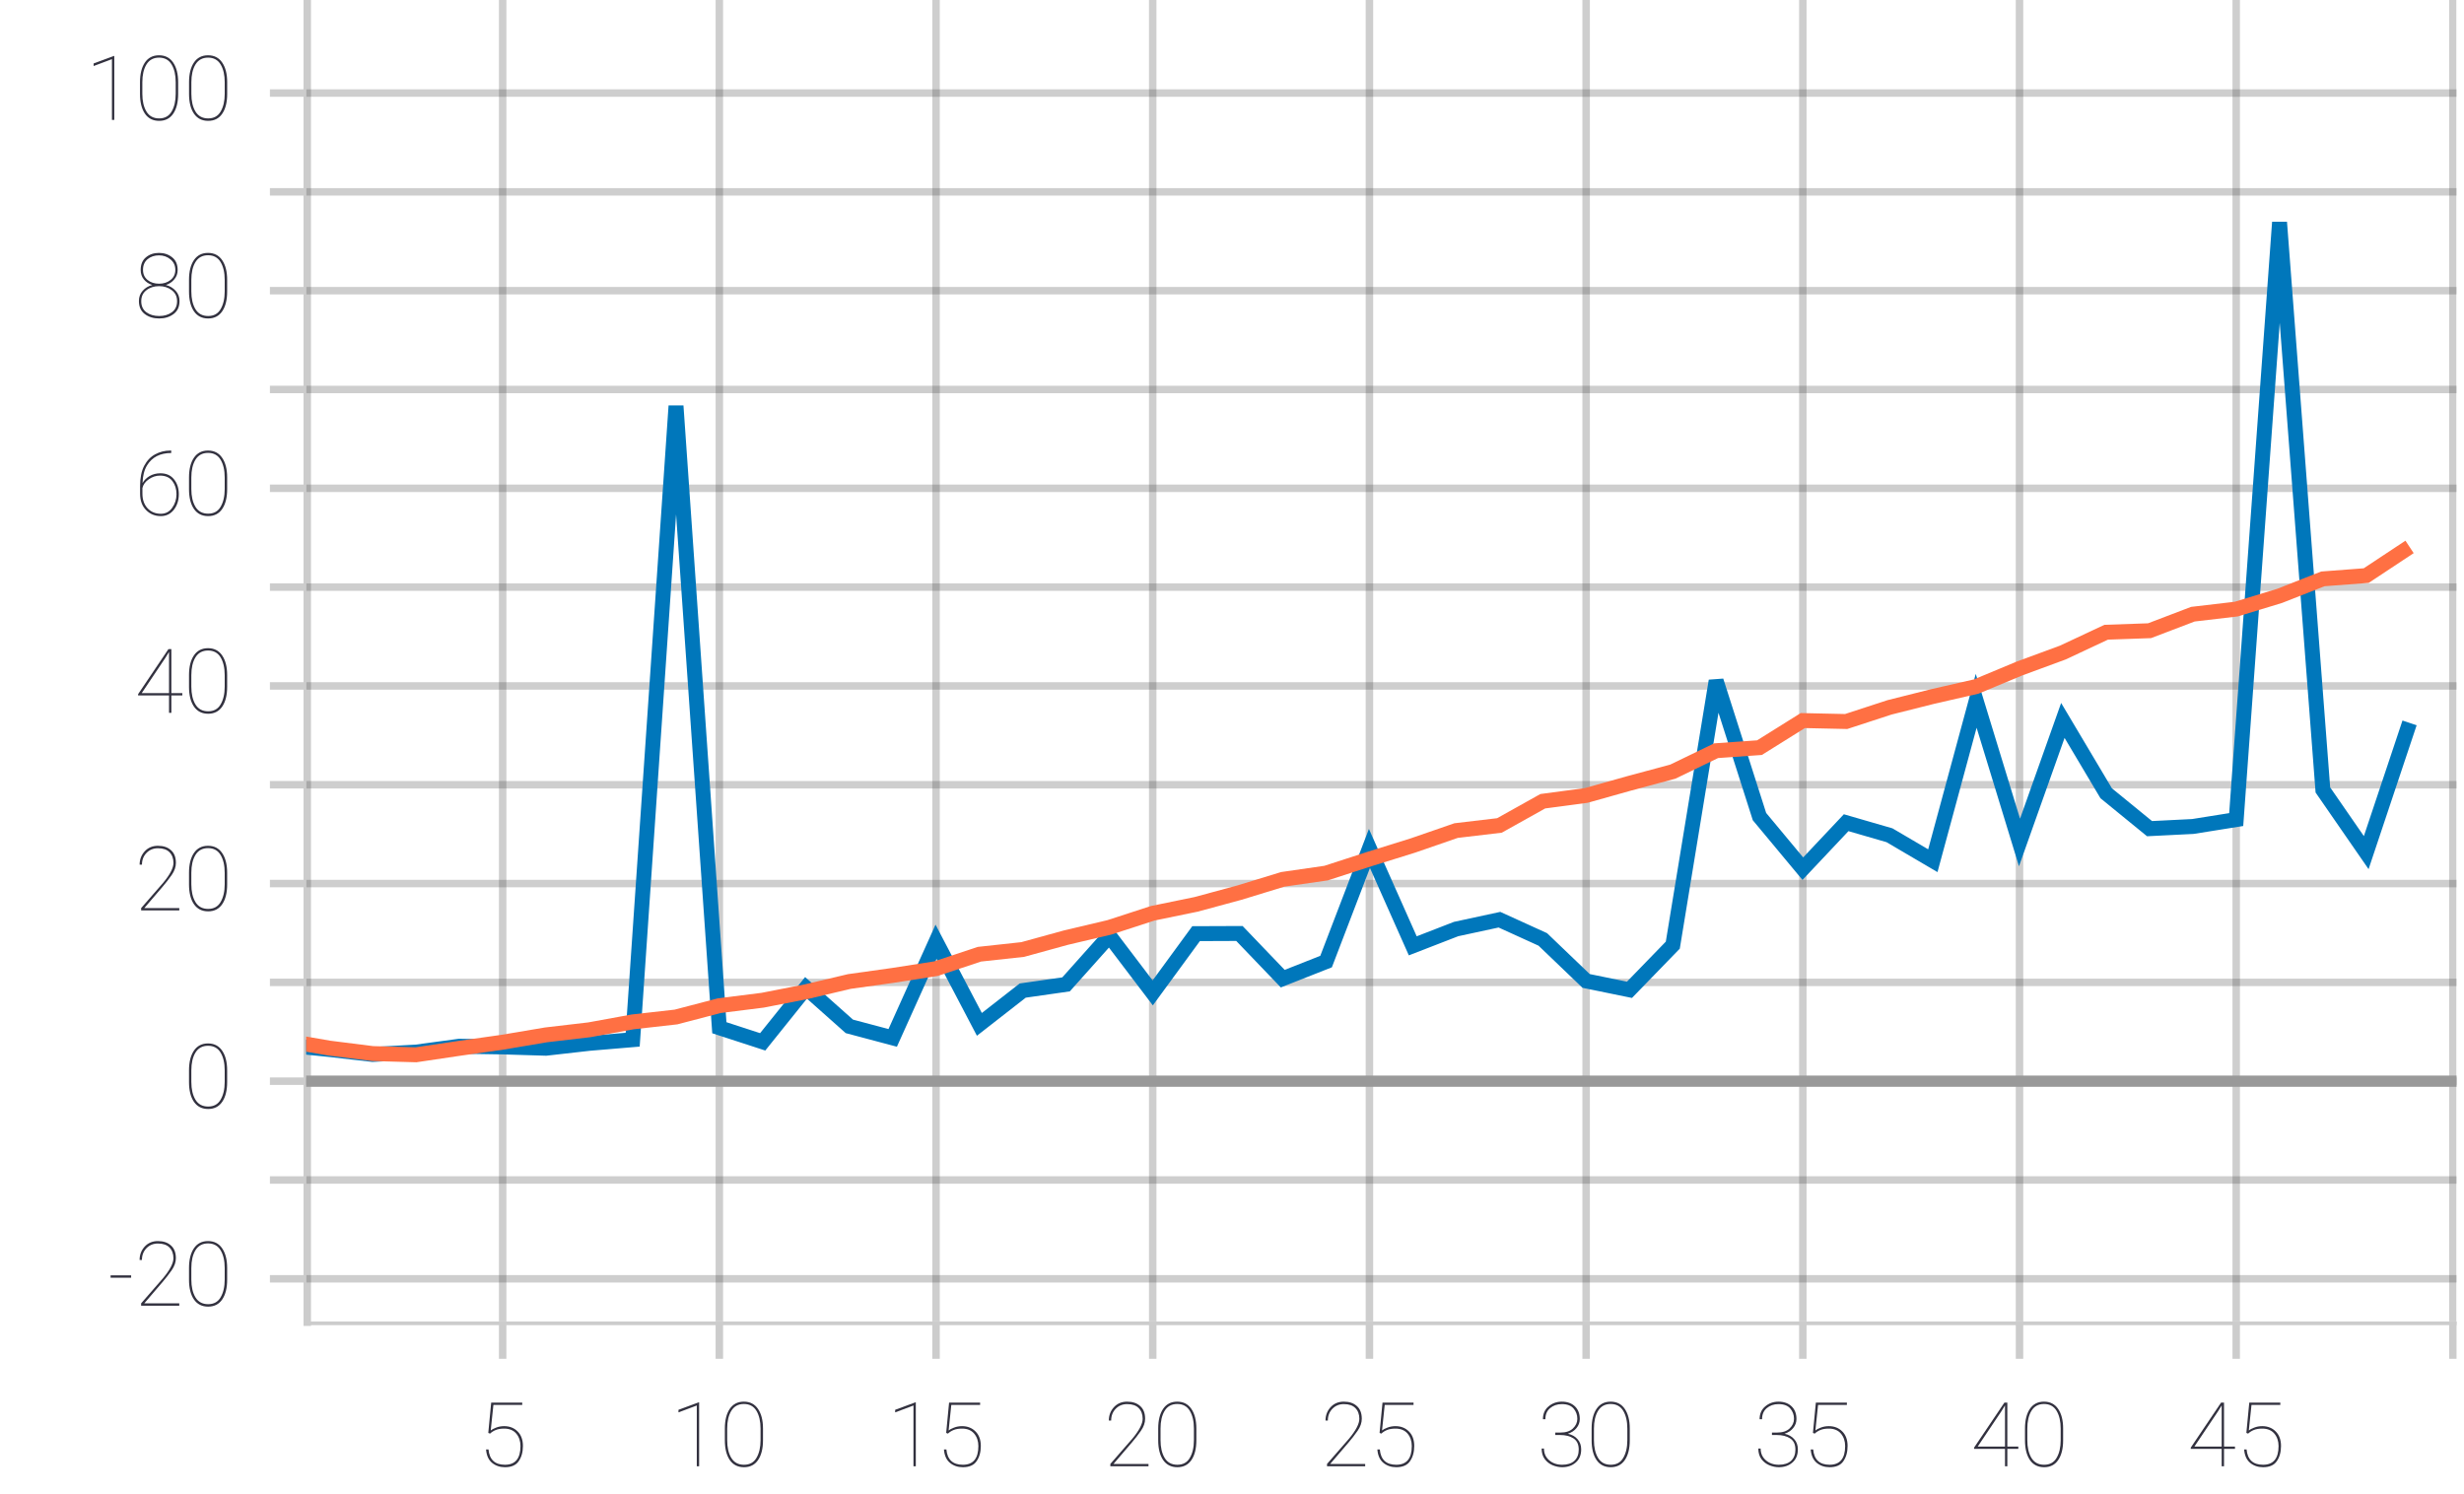
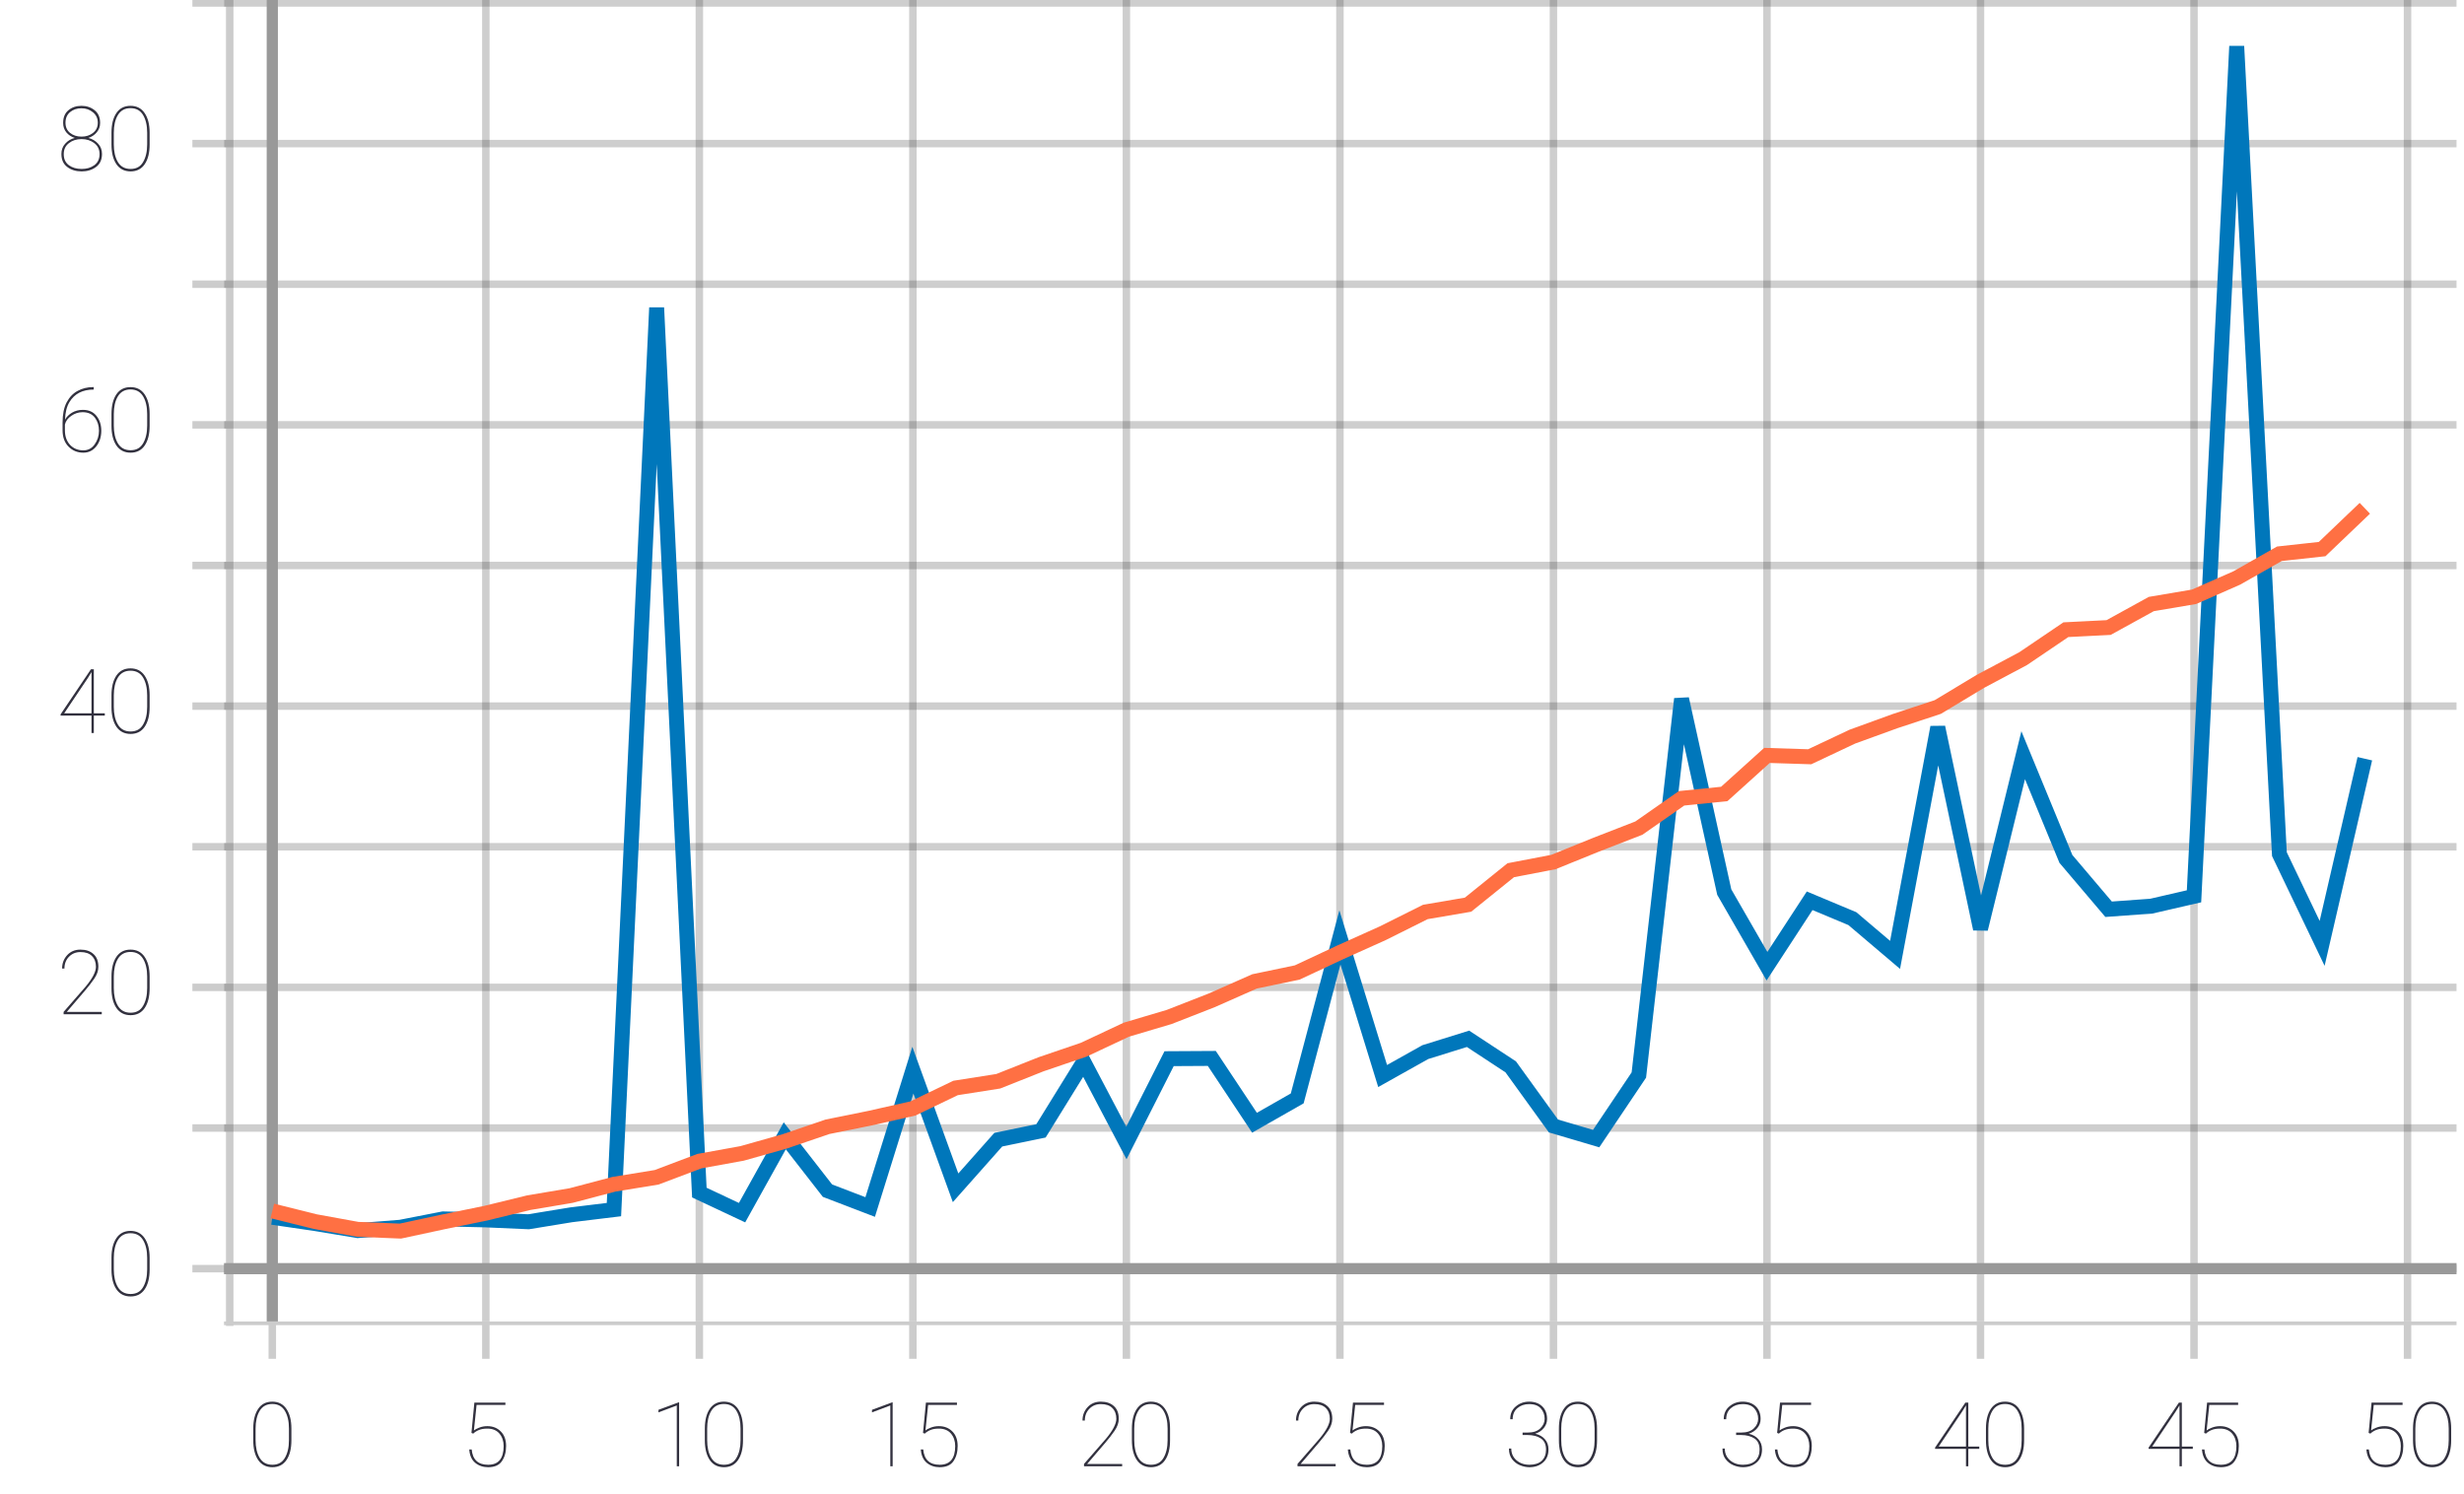
<svg xmlns="http://www.w3.org/2000/svg" viewBox="0 0 330 200">
  <g>
    <g>
      <g>
        <g>
          <g>
-             <line x1="41.149" y1="171.289" x2="36.149" y2="171.289" style="visibility: inherit;" fill="rgb(0, 0, 0)" stroke="rgb(204, 204, 204)" stroke-width="1px" />
-             <line x1="41.149" y1="158.053" x2="36.149" y2="158.053" style="visibility: inherit;" fill="rgb(0, 0, 0)" stroke="rgb(204, 204, 204)" stroke-width="1px" />
-             <line x1="41.149" y1="144.818" x2="36.149" y2="144.818" style="visibility: inherit;" fill="rgb(0, 0, 0)" stroke="rgb(204, 204, 204)" stroke-width="1px" />
-             <line x1="41.149" y1="131.582" x2="36.149" y2="131.582" style="visibility: inherit;" fill="rgb(0, 0, 0)" stroke="rgb(204, 204, 204)" stroke-width="1px" />
-             <line x1="41.149" y1="118.346" x2="36.149" y2="118.346" style="visibility: inherit;" fill="rgb(0, 0, 0)" stroke="rgb(204, 204, 204)" stroke-width="1px" />
-             <line x1="41.149" y1="105.111" x2="36.149" y2="105.111" style="visibility: inherit;" fill="rgb(0, 0, 0)" stroke="rgb(204, 204, 204)" stroke-width="1px" />
-             <line x1="41.149" y1="91.875" x2="36.149" y2="91.875" style="visibility: inherit;" fill="rgb(0, 0, 0)" stroke="rgb(204, 204, 204)" stroke-width="1px" />
-             <line x1="41.149" y1="78.64" x2="36.149" y2="78.64" style="visibility: inherit;" fill="rgb(0, 0, 0)" stroke="rgb(204, 204, 204)" stroke-width="1px" />
-             <line x1="41.149" y1="65.404" x2="36.149" y2="65.404" style="visibility: inherit;" fill="rgb(0, 0, 0)" stroke="rgb(204, 204, 204)" stroke-width="1px" />
-             <line x1="41.149" y1="52.168" x2="36.149" y2="52.168" style="visibility: inherit;" fill="rgb(0, 0, 0)" stroke="rgb(204, 204, 204)" stroke-width="1px" />
-             <line x1="41.149" y1="38.933" x2="36.149" y2="38.933" style="visibility: inherit;" fill="rgb(0, 0, 0)" stroke="rgb(204, 204, 204)" stroke-width="1px" />
-             <line x1="41.149" y1="25.697" x2="36.149" y2="25.697" style="visibility: inherit;" fill="rgb(0, 0, 0)" stroke="rgb(204, 204, 204)" stroke-width="1px" />
-             <line x1="41.149" y1="12.462" x2="36.149" y2="12.462" style="visibility: inherit;" fill="rgb(0, 0, 0)" stroke="rgb(204, 204, 204)" stroke-width="1px" />
+             <line x1="30.766" y1="169.927" x2="25.766" y2="169.927" style="visibility: inherit;" fill="rgb(0, 0, 0)" stroke="rgb(204, 204, 204)" stroke-width="1px" />
+             <line x1="30.766" y1="151.09" x2="25.766" y2="151.09" style="visibility: inherit;" fill="rgb(0, 0, 0)" stroke="rgb(204, 204, 204)" stroke-width="1px" />
+             <line x1="30.766" y1="132.253" x2="25.766" y2="132.253" style="visibility: inherit;" fill="rgb(0, 0, 0)" stroke="rgb(204, 204, 204)" stroke-width="1px" />
+             <line x1="30.766" y1="113.417" x2="25.766" y2="113.417" style="visibility: inherit;" fill="rgb(0, 0, 0)" stroke="rgb(204, 204, 204)" stroke-width="1px" />
+             <line x1="30.766" y1="94.58" x2="25.766" y2="94.58" style="visibility: inherit;" fill="rgb(0, 0, 0)" stroke="rgb(204, 204, 204)" stroke-width="1px" />
+             <line x1="30.766" y1="75.743" x2="25.766" y2="75.743" style="visibility: inherit;" fill="rgb(0, 0, 0)" stroke="rgb(204, 204, 204)" stroke-width="1px" />
+             <line x1="30.766" y1="56.906" x2="25.766" y2="56.906" style="visibility: inherit;" fill="rgb(0, 0, 0)" stroke="rgb(204, 204, 204)" stroke-width="1px" />
+             <line x1="30.766" y1="38.069" x2="25.766" y2="38.069" style="visibility: inherit;" fill="rgb(0, 0, 0)" stroke="rgb(204, 204, 204)" stroke-width="1px" />
+             <line x1="30.766" y1="19.232" x2="25.766" y2="19.232" style="visibility: inherit;" fill="rgb(0, 0, 0)" stroke="rgb(204, 204, 204)" stroke-width="1px" />
+             <line x1="30.766" y1="0.395" x2="25.766" y2="0.395" style="visibility: inherit;" fill="rgb(0, 0, 0)" stroke="rgb(204, 204, 204)" stroke-width="1px" />
          </g>
-           <g transform="translate(31.149, 0)">
-             <text style="text-anchor: end; visibility: inherit; font-family: Roboto, sans-serif; font-size: 12px; font-weight: 200;" x="0" y="171.289" dx="0em" dy="0.3em" fill="rgb(50, 49, 63)" stroke="none" stroke-width="1px">-20</text>
-             <text style="text-anchor: end; visibility: hidden; font-family: Roboto, sans-serif; font-size: 12px; font-weight: 200;" x="0" y="158.053" dx="0em" dy="0.3em" fill="rgb(50, 49, 63)" stroke="none" stroke-width="1px">-10</text>
-             <text style="text-anchor: end; visibility: inherit; font-family: Roboto, sans-serif; font-size: 12px; font-weight: 200;" x="0" y="144.818" dx="0em" dy="0.3em" fill="rgb(50, 49, 63)" stroke="none" stroke-width="1px">0</text>
-             <text style="text-anchor: end; visibility: hidden; font-family: Roboto, sans-serif; font-size: 12px; font-weight: 200;" x="0" y="131.582" dx="0em" dy="0.3em" fill="rgb(50, 49, 63)" stroke="none" stroke-width="1px">10</text>
-             <text style="text-anchor: end; visibility: inherit; font-family: Roboto, sans-serif; font-size: 12px; font-weight: 200;" x="0" y="118.346" dx="0em" dy="0.3em" fill="rgb(50, 49, 63)" stroke="none" stroke-width="1px">20</text>
-             <text style="text-anchor: end; visibility: hidden; font-family: Roboto, sans-serif; font-size: 12px; font-weight: 200;" x="0" y="105.111" dx="0em" dy="0.3em" fill="rgb(50, 49, 63)" stroke="none" stroke-width="1px">30</text>
-             <text style="text-anchor: end; visibility: inherit; font-family: Roboto, sans-serif; font-size: 12px; font-weight: 200;" x="0" y="91.875" dx="0em" dy="0.3em" fill="rgb(50, 49, 63)" stroke="none" stroke-width="1px">40</text>
-             <text style="text-anchor: end; visibility: hidden; font-family: Roboto, sans-serif; font-size: 12px; font-weight: 200;" x="0" y="78.64" dx="0em" dy="0.3em" fill="rgb(50, 49, 63)" stroke="none" stroke-width="1px">50</text>
-             <text style="text-anchor: end; visibility: inherit; font-family: Roboto, sans-serif; font-size: 12px; font-weight: 200;" x="0" y="65.404" dx="0em" dy="0.3em" fill="rgb(50, 49, 63)" stroke="none" stroke-width="1px">60</text>
-             <text style="text-anchor: end; visibility: hidden; font-family: Roboto, sans-serif; font-size: 12px; font-weight: 200;" x="0" y="52.168" dx="0em" dy="0.3em" fill="rgb(50, 49, 63)" stroke="none" stroke-width="1px">70</text>
-             <text style="text-anchor: end; visibility: inherit; font-family: Roboto, sans-serif; font-size: 12px; font-weight: 200;" x="0" y="38.933" dx="0em" dy="0.3em" fill="rgb(50, 49, 63)" stroke="none" stroke-width="1px">80</text>
-             <text style="text-anchor: end; visibility: hidden; font-family: Roboto, sans-serif; font-size: 12px; font-weight: 200;" x="0" y="25.697" dx="0em" dy="0.3em" fill="rgb(50, 49, 63)" stroke="none" stroke-width="1px">90</text>
-             <text style="text-anchor: end; visibility: inherit; font-family: Roboto, sans-serif; font-size: 12px; font-weight: 200;" x="0" y="12.462" dx="0em" dy="0.3em" fill="rgb(50, 49, 63)" stroke="none" stroke-width="1px">100</text>
+           <g transform="translate(20.766, 0)">
+             <text style="text-anchor: end; visibility: inherit; font-family: Roboto, sans-serif; font-size: 12px; font-weight: 200;" x="0" y="169.927" dx="0em" dy="0.3em" fill="rgb(50, 49, 63)" stroke="none" stroke-width="1px">0</text>
+             <text style="text-anchor: end; visibility: hidden; font-family: Roboto, sans-serif; font-size: 12px; font-weight: 200;" x="0" y="151.09" dx="0em" dy="0.3em" fill="rgb(50, 49, 63)" stroke="none" stroke-width="1px">10</text>
+             <text style="text-anchor: end; visibility: inherit; font-family: Roboto, sans-serif; font-size: 12px; font-weight: 200;" x="0" y="132.253" dx="0em" dy="0.3em" fill="rgb(50, 49, 63)" stroke="none" stroke-width="1px">20</text>
+             <text style="text-anchor: end; visibility: hidden; font-family: Roboto, sans-serif; font-size: 12px; font-weight: 200;" x="0" y="113.417" dx="0em" dy="0.3em" fill="rgb(50, 49, 63)" stroke="none" stroke-width="1px">30</text>
+             <text style="text-anchor: end; visibility: inherit; font-family: Roboto, sans-serif; font-size: 12px; font-weight: 200;" x="0" y="94.58" dx="0em" dy="0.3em" fill="rgb(50, 49, 63)" stroke="none" stroke-width="1px">40</text>
+             <text style="text-anchor: end; visibility: hidden; font-family: Roboto, sans-serif; font-size: 12px; font-weight: 200;" x="0" y="75.743" dx="0em" dy="0.3em" fill="rgb(50, 49, 63)" stroke="none" stroke-width="1px">50</text>
+             <text style="text-anchor: end; visibility: inherit; font-family: Roboto, sans-serif; font-size: 12px; font-weight: 200;" x="0" y="56.906" dx="0em" dy="0.3em" fill="rgb(50, 49, 63)" stroke="none" stroke-width="1px">60</text>
+             <text style="text-anchor: end; visibility: hidden; font-family: Roboto, sans-serif; font-size: 12px; font-weight: 200;" x="0" y="38.069" dx="0em" dy="0.3em" fill="rgb(50, 49, 63)" stroke="none" stroke-width="1px">70</text>
+             <text style="text-anchor: end; visibility: inherit; font-family: Roboto, sans-serif; font-size: 12px; font-weight: 200;" x="0" y="19.232" dx="0em" dy="0.3em" fill="rgb(50, 49, 63)" stroke="none" stroke-width="1px">80</text>
+             <text style="text-anchor: end; visibility: hidden; font-family: Roboto, sans-serif; font-size: 12px; font-weight: 200;" x="0" y="0.395" dx="0em" dy="0.3em" fill="rgb(50, 49, 63)" stroke="none" stroke-width="1px">90</text>
          </g>
-           <line x1="41.149" y1="0" x2="41.149" y2="177.6" fill="rgb(0, 0, 0)" stroke="rgb(204, 204, 204)" stroke-width="1px" />
+           <line x1="30.766" y1="0" x2="30.766" y2="177.6" fill="rgb(0, 0, 0)" stroke="rgb(204, 204, 204)" stroke-width="1px" />
        </g>
      </g>
-       <g transform="translate(41, 0)" clip-path="url(#clip_0)">
+       <g transform="translate(30, 0)" clip-path="url(#clip_0)">
        <clipPath id="clip_0">
-           <rect width="288" height="177" />
+           <rect width="299" height="177" />
        </clipPath>
        <g>
          <g>
            <g>
-               <line x1="26.32" y1="0" x2="26.32" y2="177.6" fill="rgb(0, 0, 0)" stroke="rgb(60, 60, 60)" stroke-width="1px" opacity="0.25" />
-               <line x1="55.341" y1="0" x2="55.341" y2="177.6" fill="rgb(0, 0, 0)" stroke="rgb(60, 60, 60)" stroke-width="1px" opacity="0.25" />
-               <line x1="84.363" y1="0" x2="84.363" y2="177.6" fill="rgb(0, 0, 0)" stroke="rgb(60, 60, 60)" stroke-width="1px" opacity="0.25" />
-               <line x1="113.384" y1="0" x2="113.384" y2="177.6" fill="rgb(0, 0, 0)" stroke="rgb(60, 60, 60)" stroke-width="1px" opacity="0.25" />
-               <line x1="142.406" y1="0" x2="142.406" y2="177.6" fill="rgb(0, 0, 0)" stroke="rgb(60, 60, 60)" stroke-width="1px" opacity="0.25" />
-               <line x1="171.427" y1="0" x2="171.427" y2="177.6" fill="rgb(0, 0, 0)" stroke="rgb(60, 60, 60)" stroke-width="1px" opacity="0.25" />
-               <line x1="200.449" y1="0" x2="200.449" y2="177.6" fill="rgb(0, 0, 0)" stroke="rgb(60, 60, 60)" stroke-width="1px" opacity="0.25" />
-               <line x1="229.47" y1="0" x2="229.47" y2="177.6" fill="rgb(0, 0, 0)" stroke="rgb(60, 60, 60)" stroke-width="1px" opacity="0.25" />
-               <line x1="258.492" y1="0" x2="258.492" y2="177.6" fill="rgb(0, 0, 0)" stroke="rgb(60, 60, 60)" stroke-width="1px" opacity="0.25" />
-               <line x1="287.513" y1="0" x2="287.513" y2="177.6" fill="rgb(0, 0, 0)" stroke="rgb(60, 60, 60)" stroke-width="1px" opacity="0.25" />
+               <line x1="6.469" y1="0" x2="6.469" y2="177.6" fill="rgb(0, 0, 0)" stroke="rgb(60, 60, 60)" stroke-width="1px" opacity="0.25" />
+               <line x1="35.066" y1="0" x2="35.066" y2="177.6" fill="rgb(0, 0, 0)" stroke="rgb(60, 60, 60)" stroke-width="1px" opacity="0.25" />
+               <line x1="63.663" y1="0" x2="63.663" y2="177.6" fill="rgb(0, 0, 0)" stroke="rgb(60, 60, 60)" stroke-width="1px" opacity="0.25" />
+               <line x1="92.26" y1="0" x2="92.26" y2="177.6" fill="rgb(0, 0, 0)" stroke="rgb(60, 60, 60)" stroke-width="1px" opacity="0.25" />
+               <line x1="120.857" y1="0" x2="120.857" y2="177.6" fill="rgb(0, 0, 0)" stroke="rgb(60, 60, 60)" stroke-width="1px" opacity="0.25" />
+               <line x1="149.453" y1="0" x2="149.453" y2="177.6" fill="rgb(0, 0, 0)" stroke="rgb(60, 60, 60)" stroke-width="1px" opacity="0.25" />
+               <line x1="178.05" y1="0" x2="178.05" y2="177.6" fill="rgb(0, 0, 0)" stroke="rgb(60, 60, 60)" stroke-width="1px" opacity="0.25" />
+               <line x1="206.647" y1="0" x2="206.647" y2="177.6" fill="rgb(0, 0, 0)" stroke="rgb(60, 60, 60)" stroke-width="1px" opacity="0.25" />
+               <line x1="235.244" y1="0" x2="235.244" y2="177.6" fill="rgb(0, 0, 0)" stroke="rgb(60, 60, 60)" stroke-width="1px" opacity="0.25" />
+               <line x1="263.841" y1="0" x2="263.841" y2="177.6" fill="rgb(0, 0, 0)" stroke="rgb(60, 60, 60)" stroke-width="1px" opacity="0.25" />
+               <line x1="292.437" y1="0" x2="292.437" y2="177.6" fill="rgb(0, 0, 0)" stroke="rgb(60, 60, 60)" stroke-width="1px" opacity="0.25" />
            </g>
            <g>
-               <line x1="0" y1="171.289" x2="288.851" y2="171.289" fill="rgb(0, 0, 0)" stroke="rgb(60, 60, 60)" stroke-width="1px" opacity="0.25" />
-               <line x1="0" y1="158.053" x2="288.851" y2="158.053" fill="rgb(0, 0, 0)" stroke="rgb(60, 60, 60)" stroke-width="1px" opacity="0.25" />
-               <line x1="0" y1="144.818" x2="288.851" y2="144.818" fill="rgb(0, 0, 0)" stroke="rgb(60, 60, 60)" stroke-width="1px" opacity="0.25" />
-               <line x1="0" y1="131.582" x2="288.851" y2="131.582" fill="rgb(0, 0, 0)" stroke="rgb(60, 60, 60)" stroke-width="1px" opacity="0.25" />
-               <line x1="0" y1="118.346" x2="288.851" y2="118.346" fill="rgb(0, 0, 0)" stroke="rgb(60, 60, 60)" stroke-width="1px" opacity="0.25" />
-               <line x1="0" y1="105.111" x2="288.851" y2="105.111" fill="rgb(0, 0, 0)" stroke="rgb(60, 60, 60)" stroke-width="1px" opacity="0.25" />
-               <line x1="0" y1="91.875" x2="288.851" y2="91.875" fill="rgb(0, 0, 0)" stroke="rgb(60, 60, 60)" stroke-width="1px" opacity="0.25" />
-               <line x1="0" y1="78.64" x2="288.851" y2="78.64" fill="rgb(0, 0, 0)" stroke="rgb(60, 60, 60)" stroke-width="1px" opacity="0.25" />
-               <line x1="0" y1="65.404" x2="288.851" y2="65.404" fill="rgb(0, 0, 0)" stroke="rgb(60, 60, 60)" stroke-width="1px" opacity="0.25" />
-               <line x1="0" y1="52.168" x2="288.851" y2="52.168" fill="rgb(0, 0, 0)" stroke="rgb(60, 60, 60)" stroke-width="1px" opacity="0.25" />
-               <line x1="0" y1="38.933" x2="288.851" y2="38.933" fill="rgb(0, 0, 0)" stroke="rgb(60, 60, 60)" stroke-width="1px" opacity="0.25" />
-               <line x1="0" y1="25.697" x2="288.851" y2="25.697" fill="rgb(0, 0, 0)" stroke="rgb(60, 60, 60)" stroke-width="1px" opacity="0.25" />
-               <line x1="0" y1="12.462" x2="288.851" y2="12.462" fill="rgb(0, 0, 0)" stroke="rgb(60, 60, 60)" stroke-width="1px" opacity="0.25" />
+               <line x1="0" y1="169.927" x2="299.234" y2="169.927" fill="rgb(0, 0, 0)" stroke="rgb(60, 60, 60)" stroke-width="1px" opacity="0.25" />
+               <line x1="0" y1="151.09" x2="299.234" y2="151.09" fill="rgb(0, 0, 0)" stroke="rgb(60, 60, 60)" stroke-width="1px" opacity="0.25" />
+               <line x1="0" y1="132.253" x2="299.234" y2="132.253" fill="rgb(0, 0, 0)" stroke="rgb(60, 60, 60)" stroke-width="1px" opacity="0.25" />
+               <line x1="0" y1="113.417" x2="299.234" y2="113.417" fill="rgb(0, 0, 0)" stroke="rgb(60, 60, 60)" stroke-width="1px" opacity="0.25" />
+               <line x1="0" y1="94.58" x2="299.234" y2="94.58" fill="rgb(0, 0, 0)" stroke="rgb(60, 60, 60)" stroke-width="1px" opacity="0.25" />
+               <line x1="0" y1="75.743" x2="299.234" y2="75.743" fill="rgb(0, 0, 0)" stroke="rgb(60, 60, 60)" stroke-width="1px" opacity="0.25" />
+               <line x1="0" y1="56.906" x2="299.234" y2="56.906" fill="rgb(0, 0, 0)" stroke="rgb(60, 60, 60)" stroke-width="1px" opacity="0.25" />
+               <line x1="0" y1="38.069" x2="299.234" y2="38.069" fill="rgb(0, 0, 0)" stroke="rgb(60, 60, 60)" stroke-width="1px" opacity="0.25" />
+               <line x1="0" y1="19.232" x2="299.234" y2="19.232" fill="rgb(0, 0, 0)" stroke="rgb(60, 60, 60)" stroke-width="1px" opacity="0.25" />
+               <line x1="0" y1="0.395" x2="299.234" y2="0.395" fill="rgb(0, 0, 0)" stroke="rgb(60, 60, 60)" stroke-width="1px" opacity="0.25" />
            </g>
          </g>
        </g>
        <g>
          <g>
-             <line x1="0" y1="144.818" x2="288.851" y2="144.818" fill="rgb(0, 0, 0)" stroke="rgb(153, 153, 153)" stroke-width="1.5px" />
+             <line x1="0" y1="169.927" x2="299.234" y2="169.927" fill="rgb(0, 0, 0)" stroke="rgb(153, 153, 153)" stroke-width="1.5px" />
          </g>
        </g>
        <g>
          <g>
-             <line x1="-2.702" y1="0" x2="-2.702" y2="177.6" fill="rgb(0, 0, 0)" stroke="rgb(153, 153, 153)" stroke-width="1.5px" />
+             <line x1="6.469" y1="0" x2="6.469" y2="177.6" fill="rgb(0, 0, 0)" stroke="rgb(153, 153, 153)" stroke-width="1.5px" />
          </g>
        </g>
        <g>
          <g>
            <g>
              <g>
                <g>
-                   <path style="fill: none;" stroke="rgb(0, 119, 187)" stroke-width="2px" d="M-2.702,139.984L3.103,140.571L8.907,141.237L14.711,140.921L20.515,140.136L26.32,140.23L32.124,140.406L37.928,139.749L43.733,139.26L49.537,54.376L55.341,137.659L61.146,139.548L66.95,132.317L72.754,137.476L78.558,139.018L84.363,126.134L90.167,137.208L95.971,132.68L101.776,131.85L107.58,125.35L113.384,132.992L119.189,125.056L124.993,125.033L130.797,131.085L136.601,128.796L142.406,113.643L148.21,126.689L154.014,124.439L159.819,123.187L165.623,125.828L171.427,131.39L177.232,132.579L183.036,126.595L188.84,91.196L194.644,109.377L200.449,116.354L206.253,110.195L212.057,111.877L217.862,115.288L223.666,93.867L229.47,112.845L235.275,96.497L241.079,106.255L246.883,110.993L252.687,110.702L258.492,109.776L264.296,29.774L270.1,105.81L275.905,114.205L281.709,96.827" fill="none" />
+                   <path style="fill: none;" stroke="rgb(0, 119, 187)" stroke-width="2px" d="M6.469,163.048L12.189,163.883L17.908,164.831L23.627,164.381L29.347,163.264L35.066,163.398L40.786,163.649L46.505,162.713L52.224,162.018L57.944,41.211L63.663,159.739L69.382,162.428L75.102,152.136L80.821,159.479L86.54,161.672L92.26,143.337L97.979,159.098L103.698,152.653L109.418,151.472L115.137,142.221L120.857,153.097L126.576,141.803L132.295,141.77L138.015,150.383L143.734,147.125L149.453,125.56L155.173,144.126L160.892,140.924L166.611,139.142L172.331,142.901L178.05,150.816L183.77,152.509L189.489,143.992L195.208,93.612L200.928,119.488L206.647,129.417L212.366,120.652L218.086,123.046L223.805,127.901L229.524,97.415L235.244,124.424L240.963,101.157L246.682,115.045L252.402,121.788L258.121,121.373L263.841,120.056L269.56,6.197L275.279,114.412L280.999,126.36L286.718,101.627" fill="none" />
                </g>
                <g>
-                   <path style="fill: none;" stroke="rgb(255, 112, 67)" stroke-width="2px" d="M-2.702,139.384L3.103,140.387L8.907,141.12L14.711,141.283L20.515,140.419L26.32,139.595L32.124,138.614L37.928,137.935L43.733,136.875L49.537,136.22L55.341,134.702L61.146,133.973L66.95,132.838L72.754,131.466L78.558,130.652L84.363,129.744L90.167,127.813L95.971,127.181L101.776,125.584L107.58,124.214L113.384,122.327L119.189,121.134L124.993,119.562L130.797,117.784L136.601,116.946L142.406,115.064L148.21,113.256L154.014,111.25L159.819,110.563L165.623,107.32L171.427,106.549L177.232,104.918L183.036,103.357L188.84,100.552L194.644,100.142L200.449,96.515L206.253,96.642L212.057,94.747L217.862,93.287L223.666,91.96L229.47,89.541L235.275,87.403L241.079,84.683L246.883,84.48L252.687,82.267L258.492,81.586L264.296,79.818L270.1,77.536L275.905,77.097L281.709,73.256" fill="none" />
+                   <path style="fill: none;" stroke="rgb(255, 112, 67)" stroke-width="2px" d="M6.469,162.195L12.189,163.622L17.908,164.664L23.627,164.897L29.347,163.667L35.066,162.495L40.786,161.098L46.505,160.132L52.224,158.623L57.944,157.691L63.663,155.53L69.382,154.493L75.102,152.877L80.821,150.925L86.54,149.767L92.26,148.474L97.979,145.726L103.698,144.827L109.418,142.554L115.137,140.604L120.857,137.918L126.576,136.22L132.295,133.984L138.015,131.453L143.734,130.26L149.453,127.581L155.173,125.009L160.892,122.154L166.611,121.175L172.331,116.561L178.05,115.463L183.77,113.142L189.489,110.921L195.208,106.929L200.928,106.345L206.647,101.183L212.366,101.364L218.086,98.666L223.805,96.589L229.524,94.7L235.244,91.257L240.963,88.215L246.682,84.343L252.402,84.054L258.121,80.905L263.841,79.937L269.56,77.42L275.279,74.173L280.999,73.547L286.718,68.081" fill="none" />
                </g>
              </g>
            </g>
          </g>
        </g>
      </g>
-       <g transform="translate(41, 177)" clip-path="url(#clip_1)">
+       <g transform="translate(30, 177)" clip-path="url(#clip_1)">
        <clipPath id="clip_1">
-           <rect width="288" height="22" />
+           <rect width="299" height="22" />
        </clipPath>
        <g>
          <g>
-             <line x1="26.32" y1="0" x2="26.32" y2="5" style="visibility: inherit;" fill="rgb(0, 0, 0)" stroke="rgb(204, 204, 204)" stroke-width="1px" />
-             <line x1="55.341" y1="0" x2="55.341" y2="5" style="visibility: inherit;" fill="rgb(0, 0, 0)" stroke="rgb(204, 204, 204)" stroke-width="1px" />
-             <line x1="84.363" y1="0" x2="84.363" y2="5" style="visibility: inherit;" fill="rgb(0, 0, 0)" stroke="rgb(204, 204, 204)" stroke-width="1px" />
-             <line x1="113.384" y1="0" x2="113.384" y2="5" style="visibility: inherit;" fill="rgb(0, 0, 0)" stroke="rgb(204, 204, 204)" stroke-width="1px" />
-             <line x1="142.406" y1="0" x2="142.406" y2="5" style="visibility: inherit;" fill="rgb(0, 0, 0)" stroke="rgb(204, 204, 204)" stroke-width="1px" />
-             <line x1="171.427" y1="0" x2="171.427" y2="5" style="visibility: inherit;" fill="rgb(0, 0, 0)" stroke="rgb(204, 204, 204)" stroke-width="1px" />
-             <line x1="200.449" y1="0" x2="200.449" y2="5" style="visibility: inherit;" fill="rgb(0, 0, 0)" stroke="rgb(204, 204, 204)" stroke-width="1px" />
-             <line x1="229.47" y1="0" x2="229.47" y2="5" style="visibility: inherit;" fill="rgb(0, 0, 0)" stroke="rgb(204, 204, 204)" stroke-width="1px" />
-             <line x1="258.492" y1="0" x2="258.492" y2="5" style="visibility: inherit;" fill="rgb(0, 0, 0)" stroke="rgb(204, 204, 204)" stroke-width="1px" />
-             <line x1="287.513" y1="0" x2="287.513" y2="5" style="visibility: inherit;" fill="rgb(0, 0, 0)" stroke="rgb(204, 204, 204)" stroke-width="1px" />
+             <line x1="6.469" y1="0" x2="6.469" y2="5" style="visibility: inherit;" fill="rgb(0, 0, 0)" stroke="rgb(204, 204, 204)" stroke-width="1px" />
+             <line x1="35.066" y1="0" x2="35.066" y2="5" style="visibility: inherit;" fill="rgb(0, 0, 0)" stroke="rgb(204, 204, 204)" stroke-width="1px" />
+             <line x1="63.663" y1="0" x2="63.663" y2="5" style="visibility: inherit;" fill="rgb(0, 0, 0)" stroke="rgb(204, 204, 204)" stroke-width="1px" />
+             <line x1="92.26" y1="0" x2="92.26" y2="5" style="visibility: inherit;" fill="rgb(0, 0, 0)" stroke="rgb(204, 204, 204)" stroke-width="1px" />
+             <line x1="120.857" y1="0" x2="120.857" y2="5" style="visibility: inherit;" fill="rgb(0, 0, 0)" stroke="rgb(204, 204, 204)" stroke-width="1px" />
+             <line x1="149.453" y1="0" x2="149.453" y2="5" style="visibility: inherit;" fill="rgb(0, 0, 0)" stroke="rgb(204, 204, 204)" stroke-width="1px" />
+             <line x1="178.05" y1="0" x2="178.05" y2="5" style="visibility: inherit;" fill="rgb(0, 0, 0)" stroke="rgb(204, 204, 204)" stroke-width="1px" />
+             <line x1="206.647" y1="0" x2="206.647" y2="5" style="visibility: inherit;" fill="rgb(0, 0, 0)" stroke="rgb(204, 204, 204)" stroke-width="1px" />
+             <line x1="235.244" y1="0" x2="235.244" y2="5" style="visibility: inherit;" fill="rgb(0, 0, 0)" stroke="rgb(204, 204, 204)" stroke-width="1px" />
+             <line x1="263.841" y1="0" x2="263.841" y2="5" style="visibility: inherit;" fill="rgb(0, 0, 0)" stroke="rgb(204, 204, 204)" stroke-width="1px" />
+             <line x1="292.437" y1="0" x2="292.437" y2="5" style="visibility: inherit;" fill="rgb(0, 0, 0)" stroke="rgb(204, 204, 204)" stroke-width="1px" />
          </g>
          <g transform="translate(0, 8)">
-             <text style="text-anchor: middle; visibility: inherit; font-family: Roboto, sans-serif; font-size: 12px; font-weight: 200;" x="26.32" y="0" dx="0em" dy="0.95em" fill="rgb(50, 49, 63)" stroke="none" stroke-width="1px">5</text>
-             <text style="text-anchor: middle; visibility: inherit; font-family: Roboto, sans-serif; font-size: 12px; font-weight: 200;" x="55.341" y="0" dx="0em" dy="0.95em" fill="rgb(50, 49, 63)" stroke="none" stroke-width="1px">10</text>
-             <text style="text-anchor: middle; visibility: inherit; font-family: Roboto, sans-serif; font-size: 12px; font-weight: 200;" x="84.363" y="0" dx="0em" dy="0.95em" fill="rgb(50, 49, 63)" stroke="none" stroke-width="1px">15</text>
-             <text style="text-anchor: middle; visibility: inherit; font-family: Roboto, sans-serif; font-size: 12px; font-weight: 200;" x="113.384" y="0" dx="0em" dy="0.95em" fill="rgb(50, 49, 63)" stroke="none" stroke-width="1px">20</text>
-             <text style="text-anchor: middle; visibility: inherit; font-family: Roboto, sans-serif; font-size: 12px; font-weight: 200;" x="142.406" y="0" dx="0em" dy="0.95em" fill="rgb(50, 49, 63)" stroke="none" stroke-width="1px">25</text>
-             <text style="text-anchor: middle; visibility: inherit; font-family: Roboto, sans-serif; font-size: 12px; font-weight: 200;" x="171.427" y="0" dx="0em" dy="0.95em" fill="rgb(50, 49, 63)" stroke="none" stroke-width="1px">30</text>
-             <text style="text-anchor: middle; visibility: inherit; font-family: Roboto, sans-serif; font-size: 12px; font-weight: 200;" x="200.449" y="0" dx="0em" dy="0.95em" fill="rgb(50, 49, 63)" stroke="none" stroke-width="1px">35</text>
-             <text style="text-anchor: middle; visibility: inherit; font-family: Roboto, sans-serif; font-size: 12px; font-weight: 200;" x="229.47" y="0" dx="0em" dy="0.95em" fill="rgb(50, 49, 63)" stroke="none" stroke-width="1px">40</text>
-             <text style="text-anchor: middle; visibility: inherit; font-family: Roboto, sans-serif; font-size: 12px; font-weight: 200;" x="258.492" y="0" dx="0em" dy="0.95em" fill="rgb(50, 49, 63)" stroke="none" stroke-width="1px">45</text>
-             <text style="text-anchor: middle; visibility: hidden; font-family: Roboto, sans-serif; font-size: 12px; font-weight: 200;" x="287.513" y="0" dx="0em" dy="0.95em" fill="rgb(50, 49, 63)" stroke="none" stroke-width="1px">50</text>
+             <text style="text-anchor: middle; visibility: inherit; font-family: Roboto, sans-serif; font-size: 12px; font-weight: 200;" x="6.469" y="0" dx="0em" dy="0.95em" fill="rgb(50, 49, 63)" stroke="none" stroke-width="1px">0</text>
+             <text style="text-anchor: middle; visibility: inherit; font-family: Roboto, sans-serif; font-size: 12px; font-weight: 200;" x="35.066" y="0" dx="0em" dy="0.95em" fill="rgb(50, 49, 63)" stroke="none" stroke-width="1px">5</text>
+             <text style="text-anchor: middle; visibility: inherit; font-family: Roboto, sans-serif; font-size: 12px; font-weight: 200;" x="63.663" y="0" dx="0em" dy="0.95em" fill="rgb(50, 49, 63)" stroke="none" stroke-width="1px">10</text>
+             <text style="text-anchor: middle; visibility: inherit; font-family: Roboto, sans-serif; font-size: 12px; font-weight: 200;" x="92.26" y="0" dx="0em" dy="0.95em" fill="rgb(50, 49, 63)" stroke="none" stroke-width="1px">15</text>
+             <text style="text-anchor: middle; visibility: inherit; font-family: Roboto, sans-serif; font-size: 12px; font-weight: 200;" x="120.857" y="0" dx="0em" dy="0.95em" fill="rgb(50, 49, 63)" stroke="none" stroke-width="1px">20</text>
+             <text style="text-anchor: middle; visibility: inherit; font-family: Roboto, sans-serif; font-size: 12px; font-weight: 200;" x="149.453" y="0" dx="0em" dy="0.95em" fill="rgb(50, 49, 63)" stroke="none" stroke-width="1px">25</text>
+             <text style="text-anchor: middle; visibility: inherit; font-family: Roboto, sans-serif; font-size: 12px; font-weight: 200;" x="178.05" y="0" dx="0em" dy="0.95em" fill="rgb(50, 49, 63)" stroke="none" stroke-width="1px">30</text>
+             <text style="text-anchor: middle; visibility: inherit; font-family: Roboto, sans-serif; font-size: 12px; font-weight: 200;" x="206.647" y="0" dx="0em" dy="0.95em" fill="rgb(50, 49, 63)" stroke="none" stroke-width="1px">35</text>
+             <text style="text-anchor: middle; visibility: inherit; font-family: Roboto, sans-serif; font-size: 12px; font-weight: 200;" x="235.244" y="0" dx="0em" dy="0.95em" fill="rgb(50, 49, 63)" stroke="none" stroke-width="1px">40</text>
+             <text style="text-anchor: middle; visibility: inherit; font-family: Roboto, sans-serif; font-size: 12px; font-weight: 200;" x="263.841" y="0" dx="0em" dy="0.95em" fill="rgb(50, 49, 63)" stroke="none" stroke-width="1px">45</text>
+             <text style="text-anchor: middle; visibility: inherit; font-family: Roboto, sans-serif; font-size: 12px; font-weight: 200;" x="292.437" y="0" dx="0em" dy="0.95em" fill="rgb(50, 49, 63)" stroke="none" stroke-width="1px">50</text>
          </g>
-           <line x1="0" y1="0" x2="288.851" y2="0" fill="rgb(0, 0, 0)" stroke="rgb(204, 204, 204)" stroke-width="1px" />
+           <line x1="0" y1="0" x2="299.234" y2="0" fill="rgb(0, 0, 0)" stroke="rgb(204, 204, 204)" stroke-width="1px" />
        </g>
      </g>
    </g>
  </g>
</svg>
